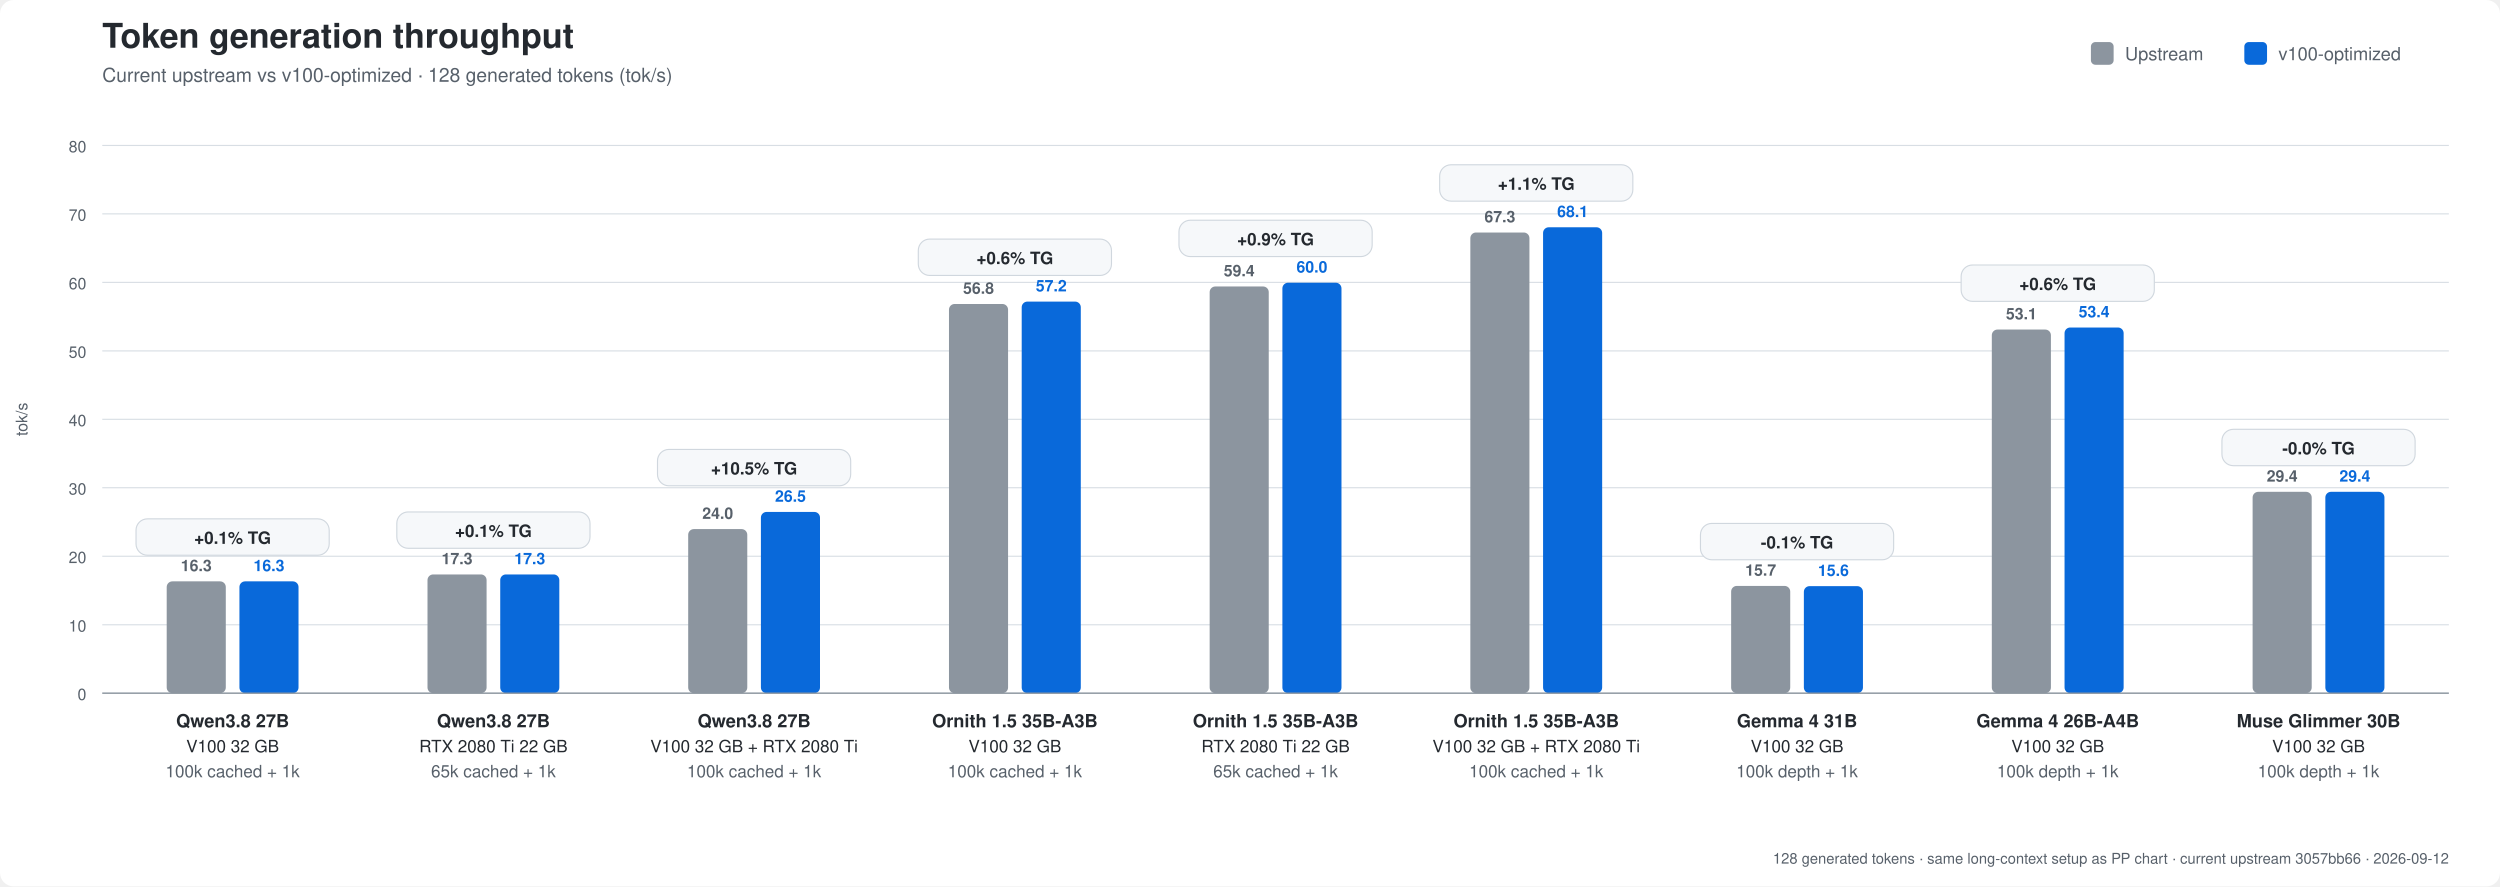
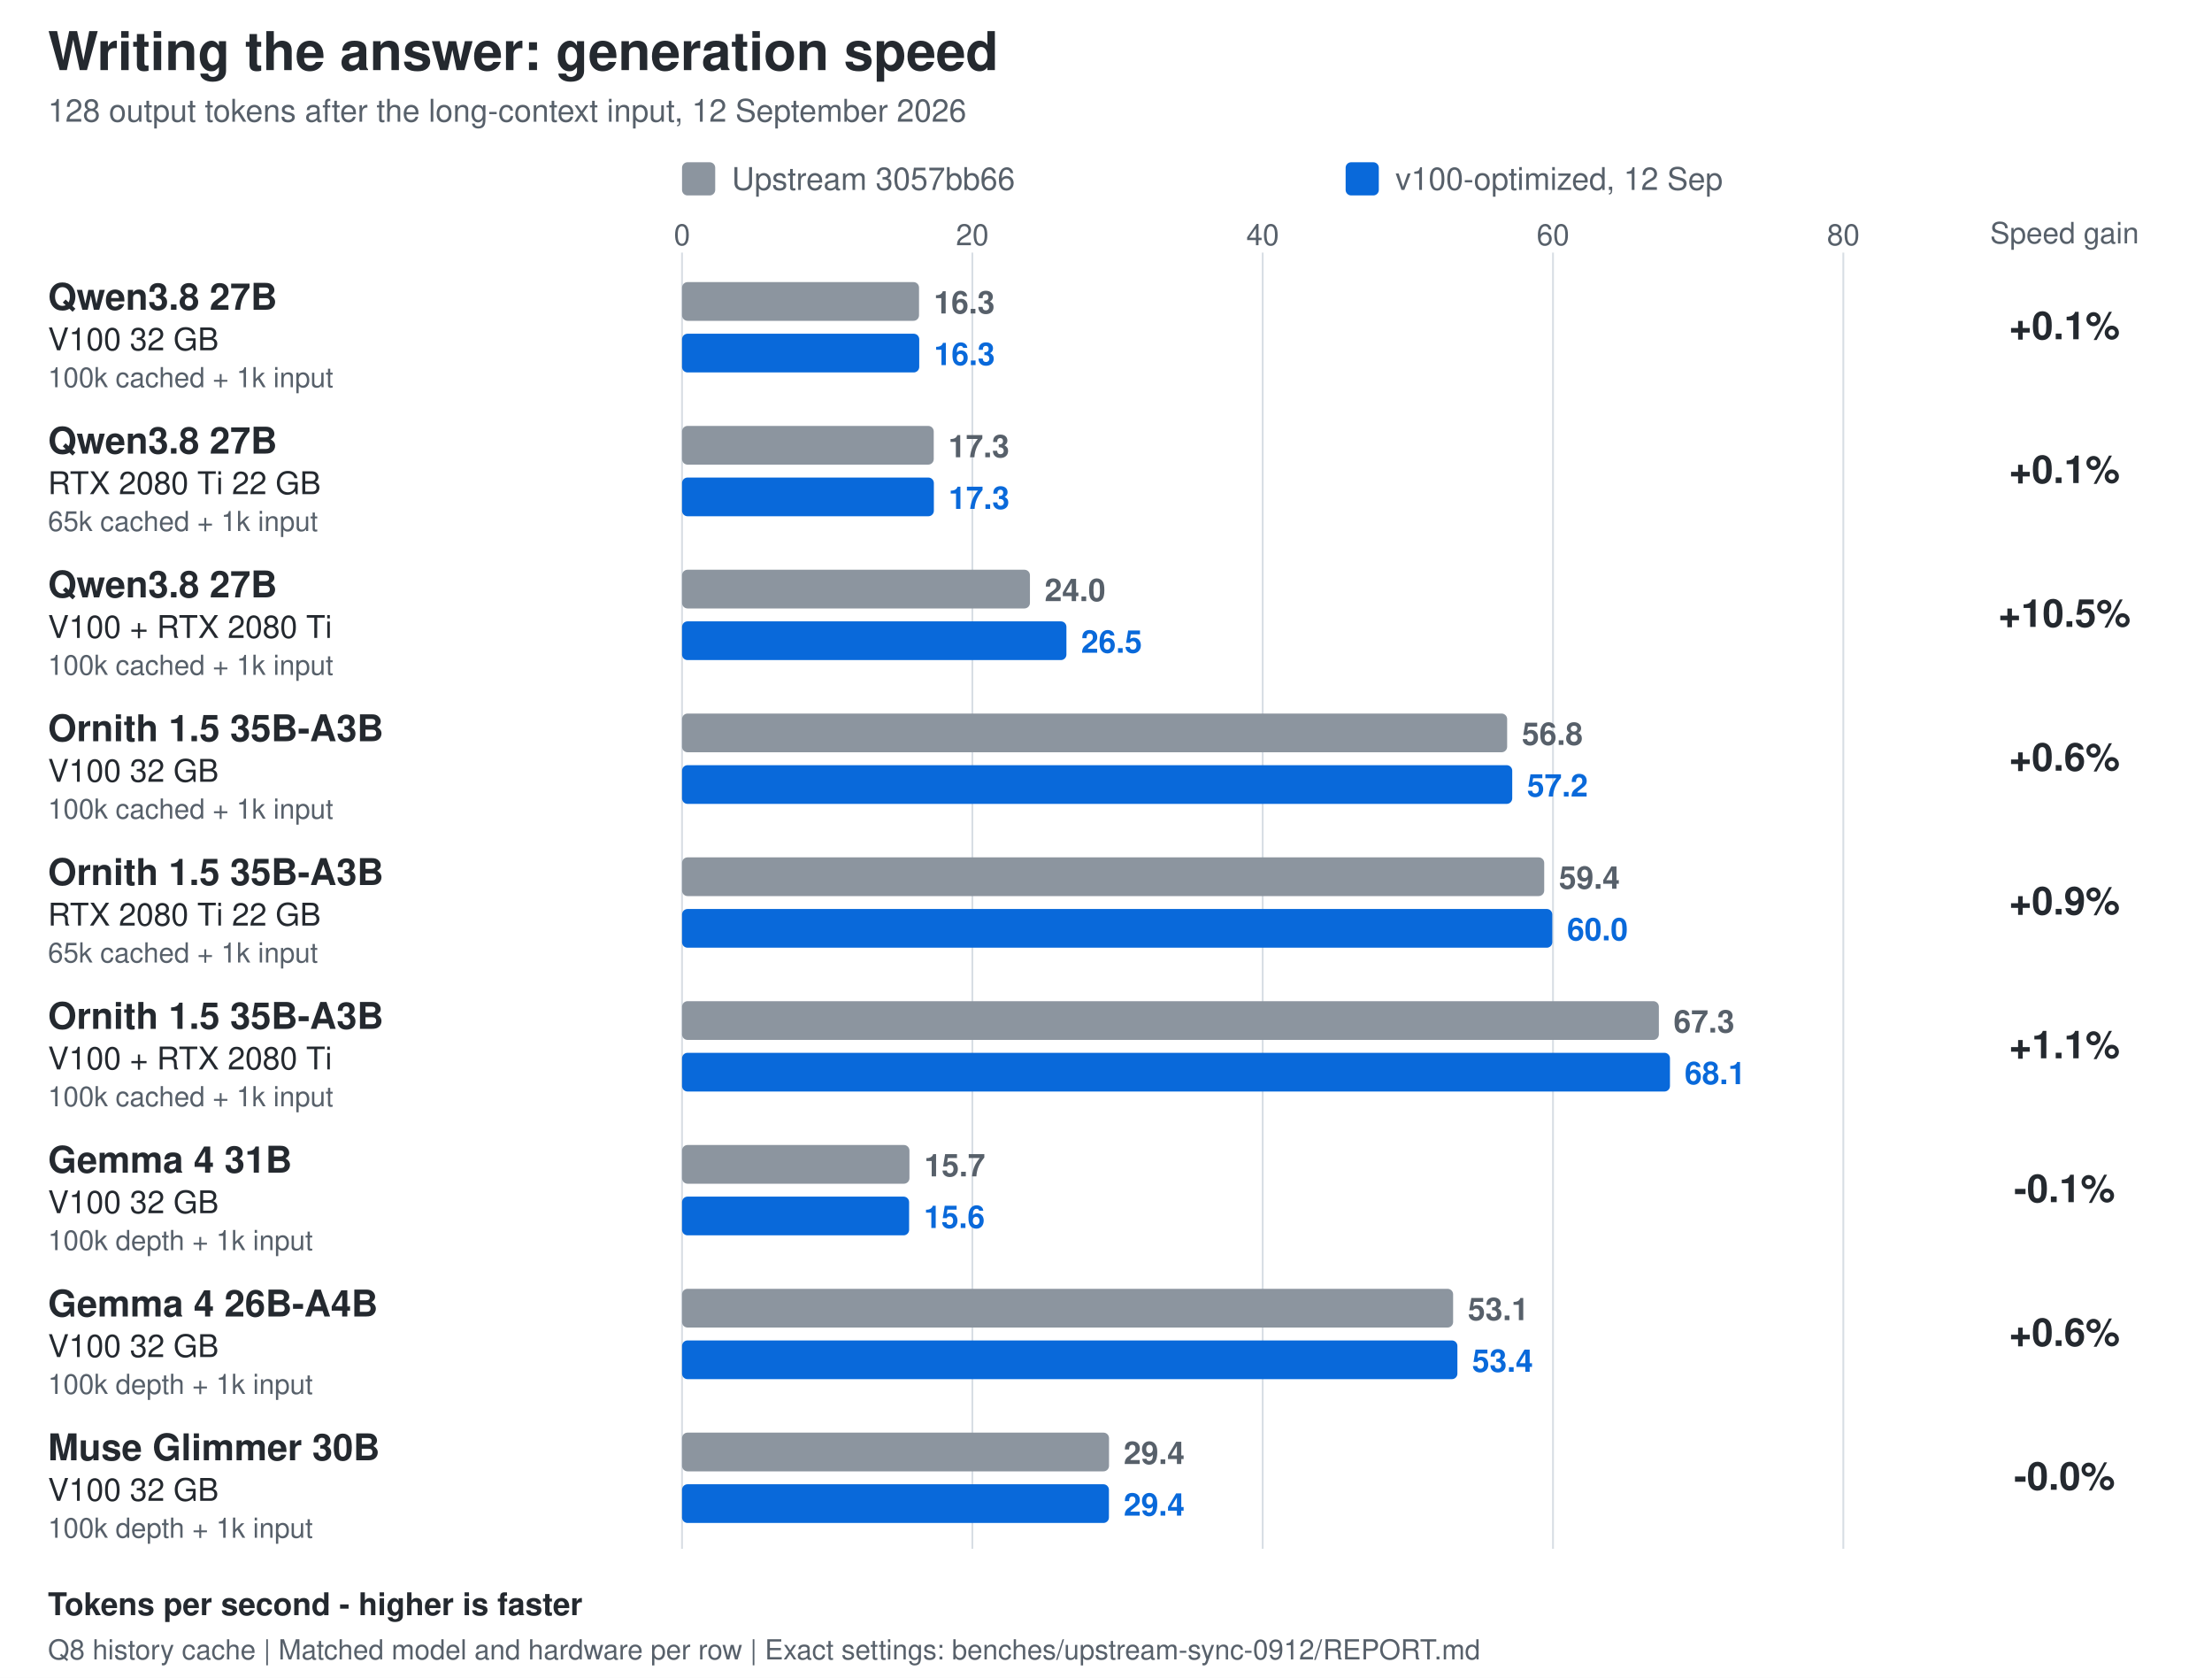
- <svg xmlns="http://www.w3.org/2000/svg" width="2200" height="780" viewBox="0 0 2200 780" role="img" aria-labelledby="title desc">
-   <rect width="2200" height="780" rx="12" fill="#FFFFFF" />
-   <text x="90.0" y="42.0" text-anchor="start" font-family="-apple-system,BlinkMacSystemFont,Segoe UI,Helvetica,Arial,sans-serif" font-size="30" font-weight="700" fill="#24292F">Token generation throughput</text>
-   <text x="90.0" y="72.0" text-anchor="start" font-family="-apple-system,BlinkMacSystemFont,Segoe UI,Helvetica,Arial,sans-serif" font-size="17" font-weight="400" fill="#57606A">Current upstream vs v100-optimized · 128 generated tokens (tok/s)</text>
-   <rect x="1840" y="37" width="20" height="20" rx="4" fill="#8C959F" />
-   <text x="1870.0" y="53.0" text-anchor="start" font-family="-apple-system,BlinkMacSystemFont,Segoe UI,Helvetica,Arial,sans-serif" font-size="16" font-weight="400" fill="#57606A">Upstream</text>
-   <rect x="1975" y="37" width="20" height="20" rx="4" fill="#0969DA" />
-   <text x="2005.0" y="53.0" text-anchor="start" font-family="-apple-system,BlinkMacSystemFont,Segoe UI,Helvetica,Arial,sans-serif" font-size="16" font-weight="400" fill="#57606A">v100-optimized</text>
-   <line x1="90" y1="610.0" x2="2155" y2="610.0" stroke="#D8DEE4" stroke-width="1" />
-   <text x="76.0" y="616.0" text-anchor="end" font-family="-apple-system,BlinkMacSystemFont,Segoe UI,Helvetica,Arial,sans-serif" font-size="14" font-weight="400" fill="#57606A">0</text>
-   <line x1="90" y1="549.8" x2="2155" y2="549.8" stroke="#D8DEE4" stroke-width="1" />
-   <text x="76.0" y="555.8" text-anchor="end" font-family="-apple-system,BlinkMacSystemFont,Segoe UI,Helvetica,Arial,sans-serif" font-size="14" font-weight="400" fill="#57606A">10</text>
-   <line x1="90" y1="489.5" x2="2155" y2="489.5" stroke="#D8DEE4" stroke-width="1" />
-   <text x="76.0" y="495.5" text-anchor="end" font-family="-apple-system,BlinkMacSystemFont,Segoe UI,Helvetica,Arial,sans-serif" font-size="14" font-weight="400" fill="#57606A">20</text>
-   <line x1="90" y1="429.2" x2="2155" y2="429.2" stroke="#D8DEE4" stroke-width="1" />
-   <text x="76.0" y="435.2" text-anchor="end" font-family="-apple-system,BlinkMacSystemFont,Segoe UI,Helvetica,Arial,sans-serif" font-size="14" font-weight="400" fill="#57606A">30</text>
-   <line x1="90" y1="369.0" x2="2155" y2="369.0" stroke="#D8DEE4" stroke-width="1" />
-   <text x="76.0" y="375.0" text-anchor="end" font-family="-apple-system,BlinkMacSystemFont,Segoe UI,Helvetica,Arial,sans-serif" font-size="14" font-weight="400" fill="#57606A">40</text>
-   <line x1="90" y1="308.8" x2="2155" y2="308.8" stroke="#D8DEE4" stroke-width="1" />
-   <text x="76.0" y="314.8" text-anchor="end" font-family="-apple-system,BlinkMacSystemFont,Segoe UI,Helvetica,Arial,sans-serif" font-size="14" font-weight="400" fill="#57606A">50</text>
-   <line x1="90" y1="248.5" x2="2155" y2="248.5" stroke="#D8DEE4" stroke-width="1" />
-   <text x="76.0" y="254.5" text-anchor="end" font-family="-apple-system,BlinkMacSystemFont,Segoe UI,Helvetica,Arial,sans-serif" font-size="14" font-weight="400" fill="#57606A">60</text>
-   <line x1="90" y1="188.2" x2="2155" y2="188.2" stroke="#D8DEE4" stroke-width="1" />
-   <text x="76.0" y="194.2" text-anchor="end" font-family="-apple-system,BlinkMacSystemFont,Segoe UI,Helvetica,Arial,sans-serif" font-size="14" font-weight="400" fill="#57606A">70</text>
-   <line x1="90" y1="128.0" x2="2155" y2="128.0" stroke="#D8DEE4" stroke-width="1" />
-   <text x="76.0" y="134.0" text-anchor="end" font-family="-apple-system,BlinkMacSystemFont,Segoe UI,Helvetica,Arial,sans-serif" font-size="14" font-weight="400" fill="#57606A">80</text>
-   <text transform="rotate(-90 24 369.0)" x="24.0" y="369.0" text-anchor="middle" font-family="-apple-system,BlinkMacSystemFont,Segoe UI,Helvetica,Arial,sans-serif" font-size="14" font-weight="400" fill="#57606A">tok/s</text>
-   <rect x="146.7" y="511.6" width="52" height="98.4" rx="5" fill="#8C959F" />
-   <rect x="210.7" y="511.6" width="52" height="98.4" rx="5" fill="#0969DA" />
-   <text x="172.7" y="502.6" text-anchor="middle" font-family="-apple-system,BlinkMacSystemFont,Segoe UI,Helvetica,Arial,sans-serif" font-size="14" font-weight="600" fill="#57606A">16.3</text>
-   <text x="236.7" y="502.6" text-anchor="middle" font-family="-apple-system,BlinkMacSystemFont,Segoe UI,Helvetica,Arial,sans-serif" font-size="14" font-weight="700" fill="#0969DA">16.3</text>
-   <rect x="119.7" y="456.6" width="170" height="32" rx="10" fill="#F6F8FA" stroke="#D0D7DE" />
-   <text x="204.7" y="478.6" text-anchor="middle" font-family="-apple-system,BlinkMacSystemFont,Segoe UI,Helvetica,Arial,sans-serif" font-size="15" font-weight="700" fill="#24292F">+0.1% TG</text>
-   <text x="204.7" y="640.0" text-anchor="middle" font-family="-apple-system,BlinkMacSystemFont,Segoe UI,Helvetica,Arial,sans-serif" font-size="16" font-weight="650" fill="#24292F">Qwen3.8 27B</text>
-   <text x="204.7" y="662.0" text-anchor="middle" font-family="-apple-system,BlinkMacSystemFont,Segoe UI,Helvetica,Arial,sans-serif" font-size="15" font-weight="500" fill="#24292F">V100 32 GB</text>
-   <text x="204.7" y="684.0" text-anchor="middle" font-family="-apple-system,BlinkMacSystemFont,Segoe UI,Helvetica,Arial,sans-serif" font-size="15" font-weight="500" fill="#57606A">100k cached + 1k</text>
-   <rect x="376.2" y="505.5" width="52" height="104.5" rx="5" fill="#8C959F" />
-   <rect x="440.2" y="505.5" width="52" height="104.5" rx="5" fill="#0969DA" />
-   <text x="402.2" y="496.5" text-anchor="middle" font-family="-apple-system,BlinkMacSystemFont,Segoe UI,Helvetica,Arial,sans-serif" font-size="14" font-weight="600" fill="#57606A">17.3</text>
-   <text x="466.2" y="496.5" text-anchor="middle" font-family="-apple-system,BlinkMacSystemFont,Segoe UI,Helvetica,Arial,sans-serif" font-size="14" font-weight="700" fill="#0969DA">17.3</text>
-   <rect x="349.2" y="450.5" width="170" height="32" rx="10" fill="#F6F8FA" stroke="#D0D7DE" />
-   <text x="434.2" y="472.5" text-anchor="middle" font-family="-apple-system,BlinkMacSystemFont,Segoe UI,Helvetica,Arial,sans-serif" font-size="15" font-weight="700" fill="#24292F">+0.1% TG</text>
-   <text x="434.2" y="640.0" text-anchor="middle" font-family="-apple-system,BlinkMacSystemFont,Segoe UI,Helvetica,Arial,sans-serif" font-size="16" font-weight="650" fill="#24292F">Qwen3.8 27B</text>
-   <text x="434.2" y="662.0" text-anchor="middle" font-family="-apple-system,BlinkMacSystemFont,Segoe UI,Helvetica,Arial,sans-serif" font-size="15" font-weight="500" fill="#24292F">RTX 2080 Ti 22 GB</text>
-   <text x="434.2" y="684.0" text-anchor="middle" font-family="-apple-system,BlinkMacSystemFont,Segoe UI,Helvetica,Arial,sans-serif" font-size="15" font-weight="500" fill="#57606A">65k cached + 1k</text>
-   <rect x="605.6" y="465.6" width="52" height="144.4" rx="5" fill="#8C959F" />
-   <rect x="669.6" y="450.5" width="52" height="159.5" rx="5" fill="#0969DA" />
-   <text x="631.6" y="456.6" text-anchor="middle" font-family="-apple-system,BlinkMacSystemFont,Segoe UI,Helvetica,Arial,sans-serif" font-size="14" font-weight="600" fill="#57606A">24.0</text>
-   <text x="695.6" y="441.5" text-anchor="middle" font-family="-apple-system,BlinkMacSystemFont,Segoe UI,Helvetica,Arial,sans-serif" font-size="14" font-weight="700" fill="#0969DA">26.5</text>
-   <rect x="578.6" y="395.5" width="170" height="32" rx="10" fill="#F6F8FA" stroke="#D0D7DE" />
-   <text x="663.6" y="417.5" text-anchor="middle" font-family="-apple-system,BlinkMacSystemFont,Segoe UI,Helvetica,Arial,sans-serif" font-size="15" font-weight="700" fill="#24292F">+10.5% TG</text>
-   <text x="663.6" y="640.0" text-anchor="middle" font-family="-apple-system,BlinkMacSystemFont,Segoe UI,Helvetica,Arial,sans-serif" font-size="16" font-weight="650" fill="#24292F">Qwen3.8 27B</text>
-   <text x="663.6" y="662.0" text-anchor="middle" font-family="-apple-system,BlinkMacSystemFont,Segoe UI,Helvetica,Arial,sans-serif" font-size="15" font-weight="500" fill="#24292F">V100 32 GB + RTX 2080 Ti</text>
-   <text x="663.6" y="684.0" text-anchor="middle" font-family="-apple-system,BlinkMacSystemFont,Segoe UI,Helvetica,Arial,sans-serif" font-size="15" font-weight="500" fill="#57606A">100k cached + 1k</text>
-   <rect x="835.1" y="267.5" width="52" height="342.5" rx="5" fill="#8C959F" />
-   <rect x="899.1" y="265.4" width="52" height="344.6" rx="5" fill="#0969DA" />
-   <text x="861.1" y="258.5" text-anchor="middle" font-family="-apple-system,BlinkMacSystemFont,Segoe UI,Helvetica,Arial,sans-serif" font-size="14" font-weight="600" fill="#57606A">56.8</text>
-   <text x="925.1" y="256.4" text-anchor="middle" font-family="-apple-system,BlinkMacSystemFont,Segoe UI,Helvetica,Arial,sans-serif" font-size="14" font-weight="700" fill="#0969DA">57.2</text>
-   <rect x="808.1" y="210.4" width="170" height="32" rx="10" fill="#F6F8FA" stroke="#D0D7DE" />
-   <text x="893.1" y="232.4" text-anchor="middle" font-family="-apple-system,BlinkMacSystemFont,Segoe UI,Helvetica,Arial,sans-serif" font-size="15" font-weight="700" fill="#24292F">+0.6% TG</text>
-   <text x="893.1" y="640.0" text-anchor="middle" font-family="-apple-system,BlinkMacSystemFont,Segoe UI,Helvetica,Arial,sans-serif" font-size="16" font-weight="650" fill="#24292F">Ornith 1.5 35B-A3B</text>
-   <text x="893.1" y="662.0" text-anchor="middle" font-family="-apple-system,BlinkMacSystemFont,Segoe UI,Helvetica,Arial,sans-serif" font-size="15" font-weight="500" fill="#24292F">V100 32 GB</text>
-   <text x="893.1" y="684.0" text-anchor="middle" font-family="-apple-system,BlinkMacSystemFont,Segoe UI,Helvetica,Arial,sans-serif" font-size="15" font-weight="500" fill="#57606A">100k cached + 1k</text>
-   <rect x="1064.5" y="252.1" width="52" height="357.9" rx="5" fill="#8C959F" />
-   <rect x="1128.5" y="248.8" width="52" height="361.2" rx="5" fill="#0969DA" />
-   <text x="1090.5" y="243.1" text-anchor="middle" font-family="-apple-system,BlinkMacSystemFont,Segoe UI,Helvetica,Arial,sans-serif" font-size="14" font-weight="600" fill="#57606A">59.4</text>
-   <text x="1154.5" y="239.8" text-anchor="middle" font-family="-apple-system,BlinkMacSystemFont,Segoe UI,Helvetica,Arial,sans-serif" font-size="14" font-weight="700" fill="#0969DA">60.0</text>
-   <rect x="1037.5" y="193.8" width="170" height="32" rx="10" fill="#F6F8FA" stroke="#D0D7DE" />
-   <text x="1122.5" y="215.8" text-anchor="middle" font-family="-apple-system,BlinkMacSystemFont,Segoe UI,Helvetica,Arial,sans-serif" font-size="15" font-weight="700" fill="#24292F">+0.9% TG</text>
-   <text x="1122.5" y="640.0" text-anchor="middle" font-family="-apple-system,BlinkMacSystemFont,Segoe UI,Helvetica,Arial,sans-serif" font-size="16" font-weight="650" fill="#24292F">Ornith 1.5 35B-A3B</text>
-   <text x="1122.5" y="662.0" text-anchor="middle" font-family="-apple-system,BlinkMacSystemFont,Segoe UI,Helvetica,Arial,sans-serif" font-size="15" font-weight="500" fill="#24292F">RTX 2080 Ti 22 GB</text>
-   <text x="1122.5" y="684.0" text-anchor="middle" font-family="-apple-system,BlinkMacSystemFont,Segoe UI,Helvetica,Arial,sans-serif" font-size="15" font-weight="500" fill="#57606A">65k cached + 1k</text>
-   <rect x="1293.9" y="204.6" width="52" height="405.4" rx="5" fill="#8C959F" />
-   <rect x="1357.9" y="200.0" width="52" height="410.0" rx="5" fill="#0969DA" />
-   <text x="1319.9" y="195.6" text-anchor="middle" font-family="-apple-system,BlinkMacSystemFont,Segoe UI,Helvetica,Arial,sans-serif" font-size="14" font-weight="600" fill="#57606A">67.3</text>
-   <text x="1383.9" y="191.0" text-anchor="middle" font-family="-apple-system,BlinkMacSystemFont,Segoe UI,Helvetica,Arial,sans-serif" font-size="14" font-weight="700" fill="#0969DA">68.1</text>
-   <rect x="1266.9" y="145.0" width="170" height="32" rx="10" fill="#F6F8FA" stroke="#D0D7DE" />
-   <text x="1351.9" y="167.0" text-anchor="middle" font-family="-apple-system,BlinkMacSystemFont,Segoe UI,Helvetica,Arial,sans-serif" font-size="15" font-weight="700" fill="#24292F">+1.1% TG</text>
-   <text x="1351.9" y="640.0" text-anchor="middle" font-family="-apple-system,BlinkMacSystemFont,Segoe UI,Helvetica,Arial,sans-serif" font-size="16" font-weight="650" fill="#24292F">Ornith 1.5 35B-A3B</text>
-   <text x="1351.9" y="662.0" text-anchor="middle" font-family="-apple-system,BlinkMacSystemFont,Segoe UI,Helvetica,Arial,sans-serif" font-size="15" font-weight="500" fill="#24292F">V100 32 GB + RTX 2080 Ti</text>
-   <text x="1351.9" y="684.0" text-anchor="middle" font-family="-apple-system,BlinkMacSystemFont,Segoe UI,Helvetica,Arial,sans-serif" font-size="15" font-weight="500" fill="#57606A">100k cached + 1k</text>
-   <rect x="1523.4" y="515.6" width="52" height="94.4" rx="5" fill="#8C959F" />
-   <rect x="1587.4" y="515.8" width="52" height="94.2" rx="5" fill="#0969DA" />
-   <text x="1549.4" y="506.6" text-anchor="middle" font-family="-apple-system,BlinkMacSystemFont,Segoe UI,Helvetica,Arial,sans-serif" font-size="14" font-weight="600" fill="#57606A">15.7</text>
-   <text x="1613.4" y="506.8" text-anchor="middle" font-family="-apple-system,BlinkMacSystemFont,Segoe UI,Helvetica,Arial,sans-serif" font-size="14" font-weight="700" fill="#0969DA">15.6</text>
-   <rect x="1496.4" y="460.6" width="170" height="32" rx="10" fill="#F6F8FA" stroke="#D0D7DE" />
-   <text x="1581.4" y="482.6" text-anchor="middle" font-family="-apple-system,BlinkMacSystemFont,Segoe UI,Helvetica,Arial,sans-serif" font-size="15" font-weight="700" fill="#24292F">-0.1% TG</text>
-   <text x="1581.4" y="640.0" text-anchor="middle" font-family="-apple-system,BlinkMacSystemFont,Segoe UI,Helvetica,Arial,sans-serif" font-size="16" font-weight="650" fill="#24292F">Gemma 4 31B</text>
-   <text x="1581.4" y="662.0" text-anchor="middle" font-family="-apple-system,BlinkMacSystemFont,Segoe UI,Helvetica,Arial,sans-serif" font-size="15" font-weight="500" fill="#24292F">V100 32 GB</text>
-   <text x="1581.4" y="684.0" text-anchor="middle" font-family="-apple-system,BlinkMacSystemFont,Segoe UI,Helvetica,Arial,sans-serif" font-size="15" font-weight="500" fill="#57606A">100k depth + 1k</text>
-   <rect x="1752.8" y="290.0" width="52" height="320.0" rx="5" fill="#8C959F" />
-   <rect x="1816.8" y="288.2" width="52" height="321.8" rx="5" fill="#0969DA" />
-   <text x="1778.8" y="281.0" text-anchor="middle" font-family="-apple-system,BlinkMacSystemFont,Segoe UI,Helvetica,Arial,sans-serif" font-size="14" font-weight="600" fill="#57606A">53.1</text>
-   <text x="1842.8" y="279.2" text-anchor="middle" font-family="-apple-system,BlinkMacSystemFont,Segoe UI,Helvetica,Arial,sans-serif" font-size="14" font-weight="700" fill="#0969DA">53.4</text>
-   <rect x="1725.8" y="233.2" width="170" height="32" rx="10" fill="#F6F8FA" stroke="#D0D7DE" />
-   <text x="1810.8" y="255.2" text-anchor="middle" font-family="-apple-system,BlinkMacSystemFont,Segoe UI,Helvetica,Arial,sans-serif" font-size="15" font-weight="700" fill="#24292F">+0.6% TG</text>
-   <text x="1810.8" y="640.0" text-anchor="middle" font-family="-apple-system,BlinkMacSystemFont,Segoe UI,Helvetica,Arial,sans-serif" font-size="16" font-weight="650" fill="#24292F">Gemma 4 26B-A4B</text>
-   <text x="1810.8" y="662.0" text-anchor="middle" font-family="-apple-system,BlinkMacSystemFont,Segoe UI,Helvetica,Arial,sans-serif" font-size="15" font-weight="500" fill="#24292F">V100 32 GB</text>
-   <text x="1810.8" y="684.0" text-anchor="middle" font-family="-apple-system,BlinkMacSystemFont,Segoe UI,Helvetica,Arial,sans-serif" font-size="15" font-weight="500" fill="#57606A">100k depth + 1k</text>
-   <rect x="1982.3" y="432.8" width="52" height="177.2" rx="5" fill="#8C959F" />
-   <rect x="2046.3" y="432.8" width="52" height="177.2" rx="5" fill="#0969DA" />
-   <text x="2008.3" y="423.8" text-anchor="middle" font-family="-apple-system,BlinkMacSystemFont,Segoe UI,Helvetica,Arial,sans-serif" font-size="14" font-weight="600" fill="#57606A">29.4</text>
-   <text x="2072.3" y="423.8" text-anchor="middle" font-family="-apple-system,BlinkMacSystemFont,Segoe UI,Helvetica,Arial,sans-serif" font-size="14" font-weight="700" fill="#0969DA">29.4</text>
-   <rect x="1955.3" y="377.8" width="170" height="32" rx="10" fill="#F6F8FA" stroke="#D0D7DE" />
-   <text x="2040.3" y="399.8" text-anchor="middle" font-family="-apple-system,BlinkMacSystemFont,Segoe UI,Helvetica,Arial,sans-serif" font-size="15" font-weight="700" fill="#24292F">-0.0% TG</text>
-   <text x="2040.3" y="640.0" text-anchor="middle" font-family="-apple-system,BlinkMacSystemFont,Segoe UI,Helvetica,Arial,sans-serif" font-size="16" font-weight="650" fill="#24292F">Muse Glimmer 30B</text>
-   <text x="2040.3" y="662.0" text-anchor="middle" font-family="-apple-system,BlinkMacSystemFont,Segoe UI,Helvetica,Arial,sans-serif" font-size="15" font-weight="500" fill="#24292F">V100 32 GB</text>
-   <text x="2040.3" y="684.0" text-anchor="middle" font-family="-apple-system,BlinkMacSystemFont,Segoe UI,Helvetica,Arial,sans-serif" font-size="15" font-weight="500" fill="#57606A">100k depth + 1k</text>
-   <line x1="90" y1="610" x2="2155" y2="610" stroke="#8C959F" stroke-width="1.2" />
-   <text x="2155.0" y="760.0" text-anchor="end" font-family="-apple-system,BlinkMacSystemFont,Segoe UI,Helvetica,Arial,sans-serif" font-size="13" font-weight="400" fill="#57606A">128 generated tokens · same long-context setup as PP chart · current upstream 3057bb66 · 2026-09-12</text>
+ <svg xmlns="http://www.w3.org/2000/svg" width="1200" height="910" viewBox="0 0 1200 910" role="img" aria-labelledby="title desc">
+   <rect width="1200" height="910" fill="#FFFFFF" />
+   <text x="26.0" y="38.0" text-anchor="start" font-family="-apple-system,BlinkMacSystemFont,Segoe UI,Helvetica,Arial,sans-serif" font-size="29" font-weight="700" fill="#24292F">Writing the answer: generation speed</text>
+   <text x="26.0" y="66.0" text-anchor="start" font-family="-apple-system,BlinkMacSystemFont,Segoe UI,Helvetica,Arial,sans-serif" font-size="17" font-weight="400" fill="#57606A">128 output tokens after the long-context input, 12 September 2026</text>
+   <rect x="370" y="88" width="18" height="18" rx="3" fill="#8C959F" />
+   <text x="397.0" y="103.0" text-anchor="start" font-family="-apple-system,BlinkMacSystemFont,Segoe UI,Helvetica,Arial,sans-serif" font-size="17" font-weight="400" fill="#57606A">Upstream 3057bb66</text>
+   <rect x="730" y="88" width="18" height="18" rx="3" fill="#0969DA" />
+   <text x="757.0" y="103.0" text-anchor="start" font-family="-apple-system,BlinkMacSystemFont,Segoe UI,Helvetica,Arial,sans-serif" font-size="17" font-weight="400" fill="#57606A">v100-optimized, 12 Sep</text>
+   <line x1="370.0" y1="137" x2="370.0" y2="840" stroke="#D8DEE4" />
+   <text x="370.0" y="133.0" text-anchor="middle" font-family="-apple-system,BlinkMacSystemFont,Segoe UI,Helvetica,Arial,sans-serif" font-size="16" font-weight="400" fill="#57606A">0</text>
+   <line x1="527.5" y1="137" x2="527.5" y2="840" stroke="#D8DEE4" />
+   <text x="527.5" y="133.0" text-anchor="middle" font-family="-apple-system,BlinkMacSystemFont,Segoe UI,Helvetica,Arial,sans-serif" font-size="16" font-weight="400" fill="#57606A">20</text>
+   <line x1="685.0" y1="137" x2="685.0" y2="840" stroke="#D8DEE4" />
+   <text x="685.0" y="133.0" text-anchor="middle" font-family="-apple-system,BlinkMacSystemFont,Segoe UI,Helvetica,Arial,sans-serif" font-size="16" font-weight="400" fill="#57606A">40</text>
+   <line x1="842.5" y1="137" x2="842.5" y2="840" stroke="#D8DEE4" />
+   <text x="842.5" y="133.0" text-anchor="middle" font-family="-apple-system,BlinkMacSystemFont,Segoe UI,Helvetica,Arial,sans-serif" font-size="16" font-weight="400" fill="#57606A">60</text>
+   <line x1="1000.0" y1="137" x2="1000.0" y2="840" stroke="#D8DEE4" />
+   <text x="1000.0" y="133.0" text-anchor="middle" font-family="-apple-system,BlinkMacSystemFont,Segoe UI,Helvetica,Arial,sans-serif" font-size="16" font-weight="400" fill="#57606A">80</text>
+   <text x="1120.0" y="132.0" text-anchor="middle" font-family="-apple-system,BlinkMacSystemFont,Segoe UI,Helvetica,Arial,sans-serif" font-size="16" font-weight="400" fill="#57606A">Speed gain</text>
+   <text x="26.0" y="168.0" text-anchor="start" font-family="-apple-system,BlinkMacSystemFont,Segoe UI,Helvetica,Arial,sans-serif" font-size="20" font-weight="600" fill="#24292F">Qwen3.8 27B</text>
+   <text x="26.0" y="190.0" text-anchor="start" font-family="-apple-system,BlinkMacSystemFont,Segoe UI,Helvetica,Arial,sans-serif" font-size="17" font-weight="400" fill="#24292F">V100 32 GB</text>
+   <text x="26.0" y="210.0" text-anchor="start" font-family="-apple-system,BlinkMacSystemFont,Segoe UI,Helvetica,Arial,sans-serif" font-size="15" font-weight="400" fill="#57606A">100k cached + 1k input</text>
+   <rect x="370" y="153" width="128.57" height="21" rx="3" fill="#8C959F" />
+   <text x="506.6" y="170.0" text-anchor="start" font-family="-apple-system,BlinkMacSystemFont,Segoe UI,Helvetica,Arial,sans-serif" font-size="17" font-weight="600" fill="#57606A">16.3</text>
+   <rect x="370" y="181" width="128.68" height="21" rx="3" fill="#0969DA" />
+   <text x="506.7" y="198.0" text-anchor="start" font-family="-apple-system,BlinkMacSystemFont,Segoe UI,Helvetica,Arial,sans-serif" font-size="17" font-weight="600" fill="#0969DA">16.3</text>
+   <text x="1120.0" y="184.0" text-anchor="middle" font-family="-apple-system,BlinkMacSystemFont,Segoe UI,Helvetica,Arial,sans-serif" font-size="21" font-weight="600" fill="#24292F">+0.1%</text>
+   <text x="26.0" y="246.0" text-anchor="start" font-family="-apple-system,BlinkMacSystemFont,Segoe UI,Helvetica,Arial,sans-serif" font-size="20" font-weight="600" fill="#24292F">Qwen3.8 27B</text>
+   <text x="26.0" y="268.0" text-anchor="start" font-family="-apple-system,BlinkMacSystemFont,Segoe UI,Helvetica,Arial,sans-serif" font-size="17" font-weight="400" fill="#24292F">RTX 2080 Ti 22 GB</text>
+   <text x="26.0" y="288.0" text-anchor="start" font-family="-apple-system,BlinkMacSystemFont,Segoe UI,Helvetica,Arial,sans-serif" font-size="15" font-weight="400" fill="#57606A">65k cached + 1k input</text>
+   <rect x="370" y="231" width="136.55" height="21" rx="3" fill="#8C959F" />
+   <text x="514.5" y="248.0" text-anchor="start" font-family="-apple-system,BlinkMacSystemFont,Segoe UI,Helvetica,Arial,sans-serif" font-size="17" font-weight="600" fill="#57606A">17.3</text>
+   <rect x="370" y="259" width="136.62" height="21" rx="3" fill="#0969DA" />
+   <text x="514.6" y="276.0" text-anchor="start" font-family="-apple-system,BlinkMacSystemFont,Segoe UI,Helvetica,Arial,sans-serif" font-size="17" font-weight="600" fill="#0969DA">17.3</text>
+   <text x="1120.0" y="262.0" text-anchor="middle" font-family="-apple-system,BlinkMacSystemFont,Segoe UI,Helvetica,Arial,sans-serif" font-size="21" font-weight="600" fill="#24292F">+0.1%</text>
+   <text x="26.0" y="324.0" text-anchor="start" font-family="-apple-system,BlinkMacSystemFont,Segoe UI,Helvetica,Arial,sans-serif" font-size="20" font-weight="600" fill="#24292F">Qwen3.8 27B</text>
+   <text x="26.0" y="346.0" text-anchor="start" font-family="-apple-system,BlinkMacSystemFont,Segoe UI,Helvetica,Arial,sans-serif" font-size="17" font-weight="400" fill="#24292F">V100 + RTX 2080 Ti</text>
+   <text x="26.0" y="366.0" text-anchor="start" font-family="-apple-system,BlinkMacSystemFont,Segoe UI,Helvetica,Arial,sans-serif" font-size="15" font-weight="400" fill="#57606A">100k cached + 1k input</text>
+   <rect x="370" y="309" width="188.74" height="21" rx="3" fill="#8C959F" />
+   <text x="566.7" y="326.0" text-anchor="start" font-family="-apple-system,BlinkMacSystemFont,Segoe UI,Helvetica,Arial,sans-serif" font-size="17" font-weight="600" fill="#57606A">24.0</text>
+   <rect x="370" y="337" width="208.53" height="21" rx="3" fill="#0969DA" />
+   <text x="586.5" y="354.0" text-anchor="start" font-family="-apple-system,BlinkMacSystemFont,Segoe UI,Helvetica,Arial,sans-serif" font-size="17" font-weight="600" fill="#0969DA">26.5</text>
+   <text x="1120.0" y="340.0" text-anchor="middle" font-family="-apple-system,BlinkMacSystemFont,Segoe UI,Helvetica,Arial,sans-serif" font-size="21" font-weight="600" fill="#24292F">+10.5%</text>
+   <text x="26.0" y="402.0" text-anchor="start" font-family="-apple-system,BlinkMacSystemFont,Segoe UI,Helvetica,Arial,sans-serif" font-size="20" font-weight="600" fill="#24292F">Ornith 1.5 35B-A3B</text>
+   <text x="26.0" y="424.0" text-anchor="start" font-family="-apple-system,BlinkMacSystemFont,Segoe UI,Helvetica,Arial,sans-serif" font-size="17" font-weight="400" fill="#24292F">V100 32 GB</text>
+   <text x="26.0" y="444.0" text-anchor="start" font-family="-apple-system,BlinkMacSystemFont,Segoe UI,Helvetica,Arial,sans-serif" font-size="15" font-weight="400" fill="#57606A">100k cached + 1k input</text>
+   <rect x="370" y="387" width="447.62" height="21" rx="3" fill="#8C959F" />
+   <text x="825.6" y="404.0" text-anchor="start" font-family="-apple-system,BlinkMacSystemFont,Segoe UI,Helvetica,Arial,sans-serif" font-size="17" font-weight="600" fill="#57606A">56.8</text>
+   <rect x="370" y="415" width="450.38" height="21" rx="3" fill="#0969DA" />
+   <text x="828.4" y="432.0" text-anchor="start" font-family="-apple-system,BlinkMacSystemFont,Segoe UI,Helvetica,Arial,sans-serif" font-size="17" font-weight="600" fill="#0969DA">57.2</text>
+   <text x="1120.0" y="418.0" text-anchor="middle" font-family="-apple-system,BlinkMacSystemFont,Segoe UI,Helvetica,Arial,sans-serif" font-size="21" font-weight="600" fill="#24292F">+0.6%</text>
+   <text x="26.0" y="480.0" text-anchor="start" font-family="-apple-system,BlinkMacSystemFont,Segoe UI,Helvetica,Arial,sans-serif" font-size="20" font-weight="600" fill="#24292F">Ornith 1.5 35B-A3B</text>
+   <text x="26.0" y="502.0" text-anchor="start" font-family="-apple-system,BlinkMacSystemFont,Segoe UI,Helvetica,Arial,sans-serif" font-size="17" font-weight="400" fill="#24292F">RTX 2080 Ti 22 GB</text>
+   <text x="26.0" y="522.0" text-anchor="start" font-family="-apple-system,BlinkMacSystemFont,Segoe UI,Helvetica,Arial,sans-serif" font-size="15" font-weight="400" fill="#57606A">65k cached + 1k input</text>
+   <rect x="370" y="465" width="467.73" height="21" rx="3" fill="#8C959F" />
+   <text x="845.7" y="482.0" text-anchor="start" font-family="-apple-system,BlinkMacSystemFont,Segoe UI,Helvetica,Arial,sans-serif" font-size="17" font-weight="600" fill="#57606A">59.4</text>
+   <rect x="370" y="493" width="472.12" height="21" rx="3" fill="#0969DA" />
+   <text x="850.1" y="510.0" text-anchor="start" font-family="-apple-system,BlinkMacSystemFont,Segoe UI,Helvetica,Arial,sans-serif" font-size="17" font-weight="600" fill="#0969DA">60.0</text>
+   <text x="1120.0" y="496.0" text-anchor="middle" font-family="-apple-system,BlinkMacSystemFont,Segoe UI,Helvetica,Arial,sans-serif" font-size="21" font-weight="600" fill="#24292F">+0.9%</text>
+   <text x="26.0" y="558.0" text-anchor="start" font-family="-apple-system,BlinkMacSystemFont,Segoe UI,Helvetica,Arial,sans-serif" font-size="20" font-weight="600" fill="#24292F">Ornith 1.5 35B-A3B</text>
+   <text x="26.0" y="580.0" text-anchor="start" font-family="-apple-system,BlinkMacSystemFont,Segoe UI,Helvetica,Arial,sans-serif" font-size="17" font-weight="400" fill="#24292F">V100 + RTX 2080 Ti</text>
+   <text x="26.0" y="600.0" text-anchor="start" font-family="-apple-system,BlinkMacSystemFont,Segoe UI,Helvetica,Arial,sans-serif" font-size="15" font-weight="400" fill="#57606A">100k cached + 1k input</text>
+   <rect x="370" y="543" width="529.93" height="21" rx="3" fill="#8C959F" />
+   <text x="907.9" y="560.0" text-anchor="start" font-family="-apple-system,BlinkMacSystemFont,Segoe UI,Helvetica,Arial,sans-serif" font-size="17" font-weight="600" fill="#57606A">67.3</text>
+   <rect x="370" y="571" width="535.95" height="21" rx="3" fill="#0969DA" />
+   <text x="913.9" y="588.0" text-anchor="start" font-family="-apple-system,BlinkMacSystemFont,Segoe UI,Helvetica,Arial,sans-serif" font-size="17" font-weight="600" fill="#0969DA">68.1</text>
+   <text x="1120.0" y="574.0" text-anchor="middle" font-family="-apple-system,BlinkMacSystemFont,Segoe UI,Helvetica,Arial,sans-serif" font-size="21" font-weight="600" fill="#24292F">+1.1%</text>
+   <text x="26.0" y="636.0" text-anchor="start" font-family="-apple-system,BlinkMacSystemFont,Segoe UI,Helvetica,Arial,sans-serif" font-size="20" font-weight="600" fill="#24292F">Gemma 4 31B</text>
+   <text x="26.0" y="658.0" text-anchor="start" font-family="-apple-system,BlinkMacSystemFont,Segoe UI,Helvetica,Arial,sans-serif" font-size="17" font-weight="400" fill="#24292F">V100 32 GB</text>
+   <text x="26.0" y="678.0" text-anchor="start" font-family="-apple-system,BlinkMacSystemFont,Segoe UI,Helvetica,Arial,sans-serif" font-size="15" font-weight="400" fill="#57606A">100k depth + 1k input</text>
+   <rect x="370" y="621" width="123.37" height="21" rx="3" fill="#8C959F" />
+   <text x="501.4" y="638.0" text-anchor="start" font-family="-apple-system,BlinkMacSystemFont,Segoe UI,Helvetica,Arial,sans-serif" font-size="17" font-weight="600" fill="#57606A">15.7</text>
+   <rect x="370" y="649" width="123.19" height="21" rx="3" fill="#0969DA" />
+   <text x="501.2" y="666.0" text-anchor="start" font-family="-apple-system,BlinkMacSystemFont,Segoe UI,Helvetica,Arial,sans-serif" font-size="17" font-weight="600" fill="#0969DA">15.6</text>
+   <text x="1120.0" y="652.0" text-anchor="middle" font-family="-apple-system,BlinkMacSystemFont,Segoe UI,Helvetica,Arial,sans-serif" font-size="21" font-weight="600" fill="#24292F">-0.1%</text>
+   <text x="26.0" y="714.0" text-anchor="start" font-family="-apple-system,BlinkMacSystemFont,Segoe UI,Helvetica,Arial,sans-serif" font-size="20" font-weight="600" fill="#24292F">Gemma 4 26B-A4B</text>
+   <text x="26.0" y="736.0" text-anchor="start" font-family="-apple-system,BlinkMacSystemFont,Segoe UI,Helvetica,Arial,sans-serif" font-size="17" font-weight="400" fill="#24292F">V100 32 GB</text>
+   <text x="26.0" y="756.0" text-anchor="start" font-family="-apple-system,BlinkMacSystemFont,Segoe UI,Helvetica,Arial,sans-serif" font-size="15" font-weight="400" fill="#57606A">100k depth + 1k input</text>
+   <rect x="370" y="699" width="418.31" height="21" rx="3" fill="#8C959F" />
+   <text x="796.3" y="716.0" text-anchor="start" font-family="-apple-system,BlinkMacSystemFont,Segoe UI,Helvetica,Arial,sans-serif" font-size="17" font-weight="600" fill="#57606A">53.1</text>
+   <rect x="370" y="727" width="420.63" height="21" rx="3" fill="#0969DA" />
+   <text x="798.6" y="744.0" text-anchor="start" font-family="-apple-system,BlinkMacSystemFont,Segoe UI,Helvetica,Arial,sans-serif" font-size="17" font-weight="600" fill="#0969DA">53.4</text>
+   <text x="1120.0" y="730.0" text-anchor="middle" font-family="-apple-system,BlinkMacSystemFont,Segoe UI,Helvetica,Arial,sans-serif" font-size="21" font-weight="600" fill="#24292F">+0.6%</text>
+   <text x="26.0" y="792.0" text-anchor="start" font-family="-apple-system,BlinkMacSystemFont,Segoe UI,Helvetica,Arial,sans-serif" font-size="20" font-weight="600" fill="#24292F">Muse Glimmer 30B</text>
+   <text x="26.0" y="814.0" text-anchor="start" font-family="-apple-system,BlinkMacSystemFont,Segoe UI,Helvetica,Arial,sans-serif" font-size="17" font-weight="400" fill="#24292F">V100 32 GB</text>
+   <text x="26.0" y="834.0" text-anchor="start" font-family="-apple-system,BlinkMacSystemFont,Segoe UI,Helvetica,Arial,sans-serif" font-size="15" font-weight="400" fill="#57606A">100k depth + 1k input</text>
+   <rect x="370" y="777" width="231.64" height="21" rx="3" fill="#8C959F" />
+   <text x="609.6" y="794.0" text-anchor="start" font-family="-apple-system,BlinkMacSystemFont,Segoe UI,Helvetica,Arial,sans-serif" font-size="17" font-weight="600" fill="#57606A">29.4</text>
+   <rect x="370" y="805" width="231.59" height="21" rx="3" fill="#0969DA" />
+   <text x="609.6" y="822.0" text-anchor="start" font-family="-apple-system,BlinkMacSystemFont,Segoe UI,Helvetica,Arial,sans-serif" font-size="17" font-weight="600" fill="#0969DA">29.4</text>
+   <text x="1120.0" y="808.0" text-anchor="middle" font-family="-apple-system,BlinkMacSystemFont,Segoe UI,Helvetica,Arial,sans-serif" font-size="21" font-weight="600" fill="#24292F">-0.0%</text>
+   <text x="26.0" y="876.0" text-anchor="start" font-family="-apple-system,BlinkMacSystemFont,Segoe UI,Helvetica,Arial,sans-serif" font-size="17" font-weight="600" fill="#24292F">Tokens per second - higher is faster</text>
+   <text x="26.0" y="900.0" text-anchor="start" font-family="-apple-system,BlinkMacSystemFont,Segoe UI,Helvetica,Arial,sans-serif" font-size="15" font-weight="400" fill="#57606A">Q8 history cache | Matched model and hardware per row | Exact settings: benches/upstream-sync-0912/REPORT.md</text>
</svg>
